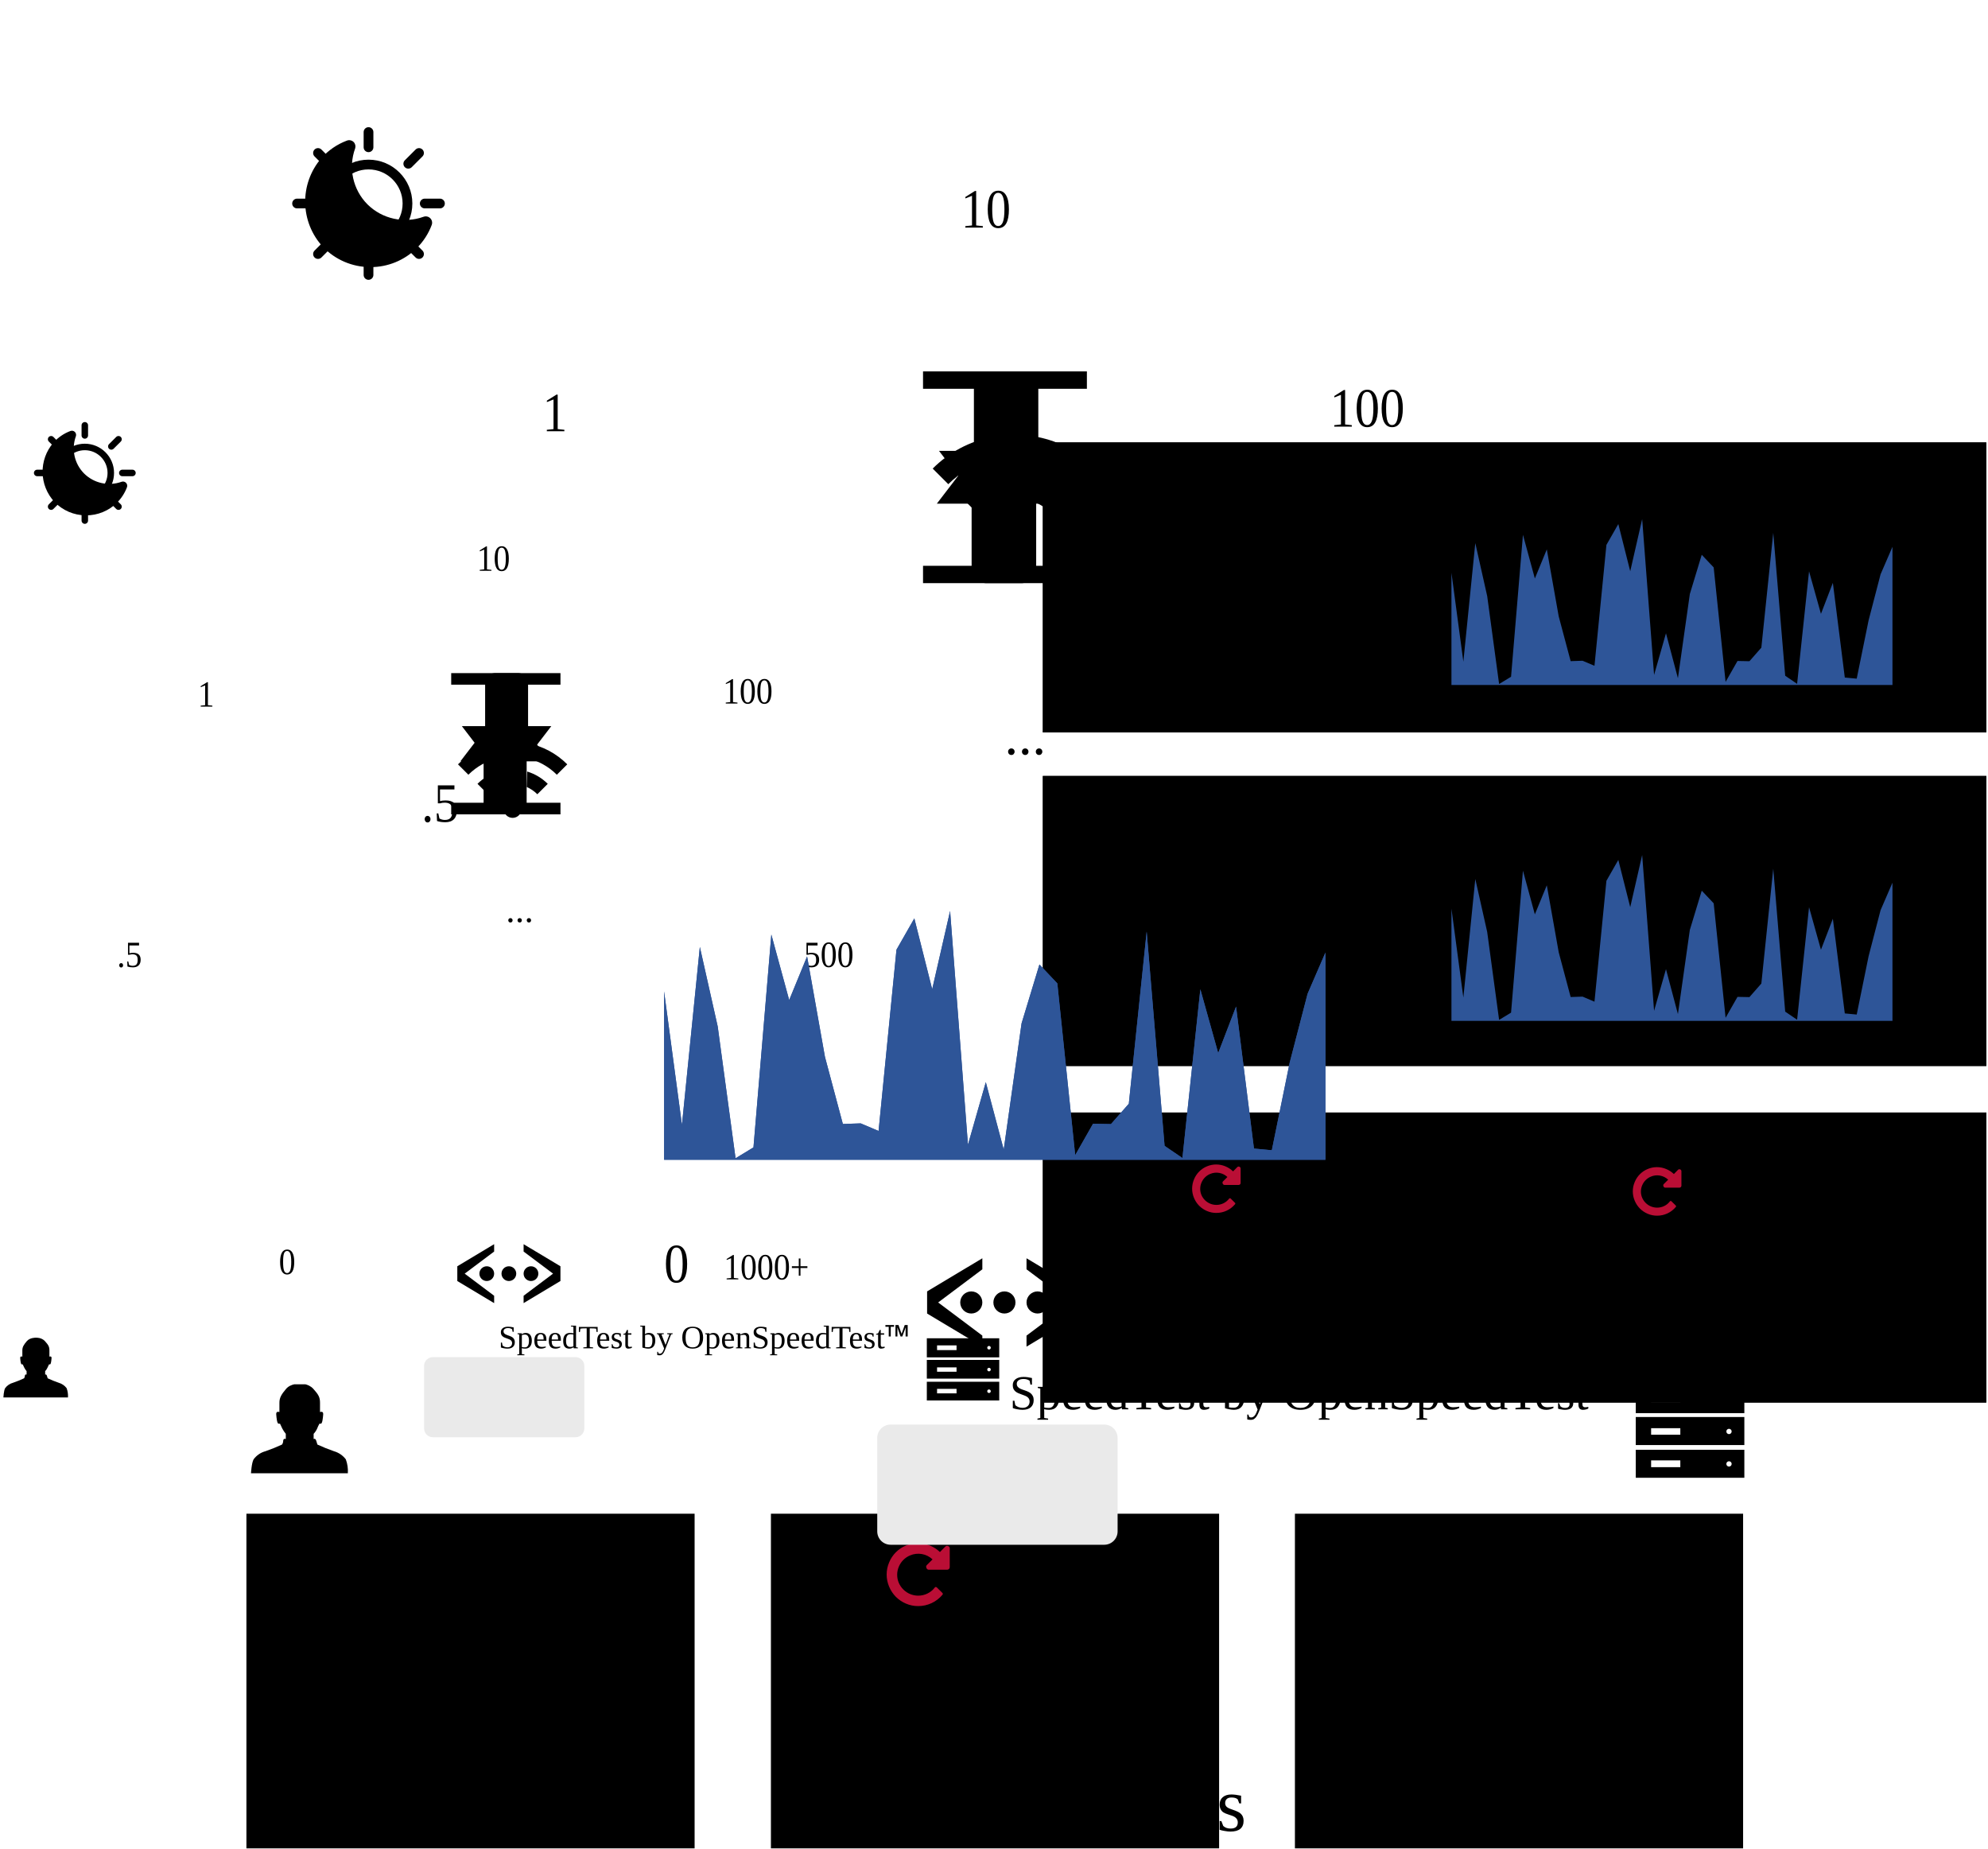
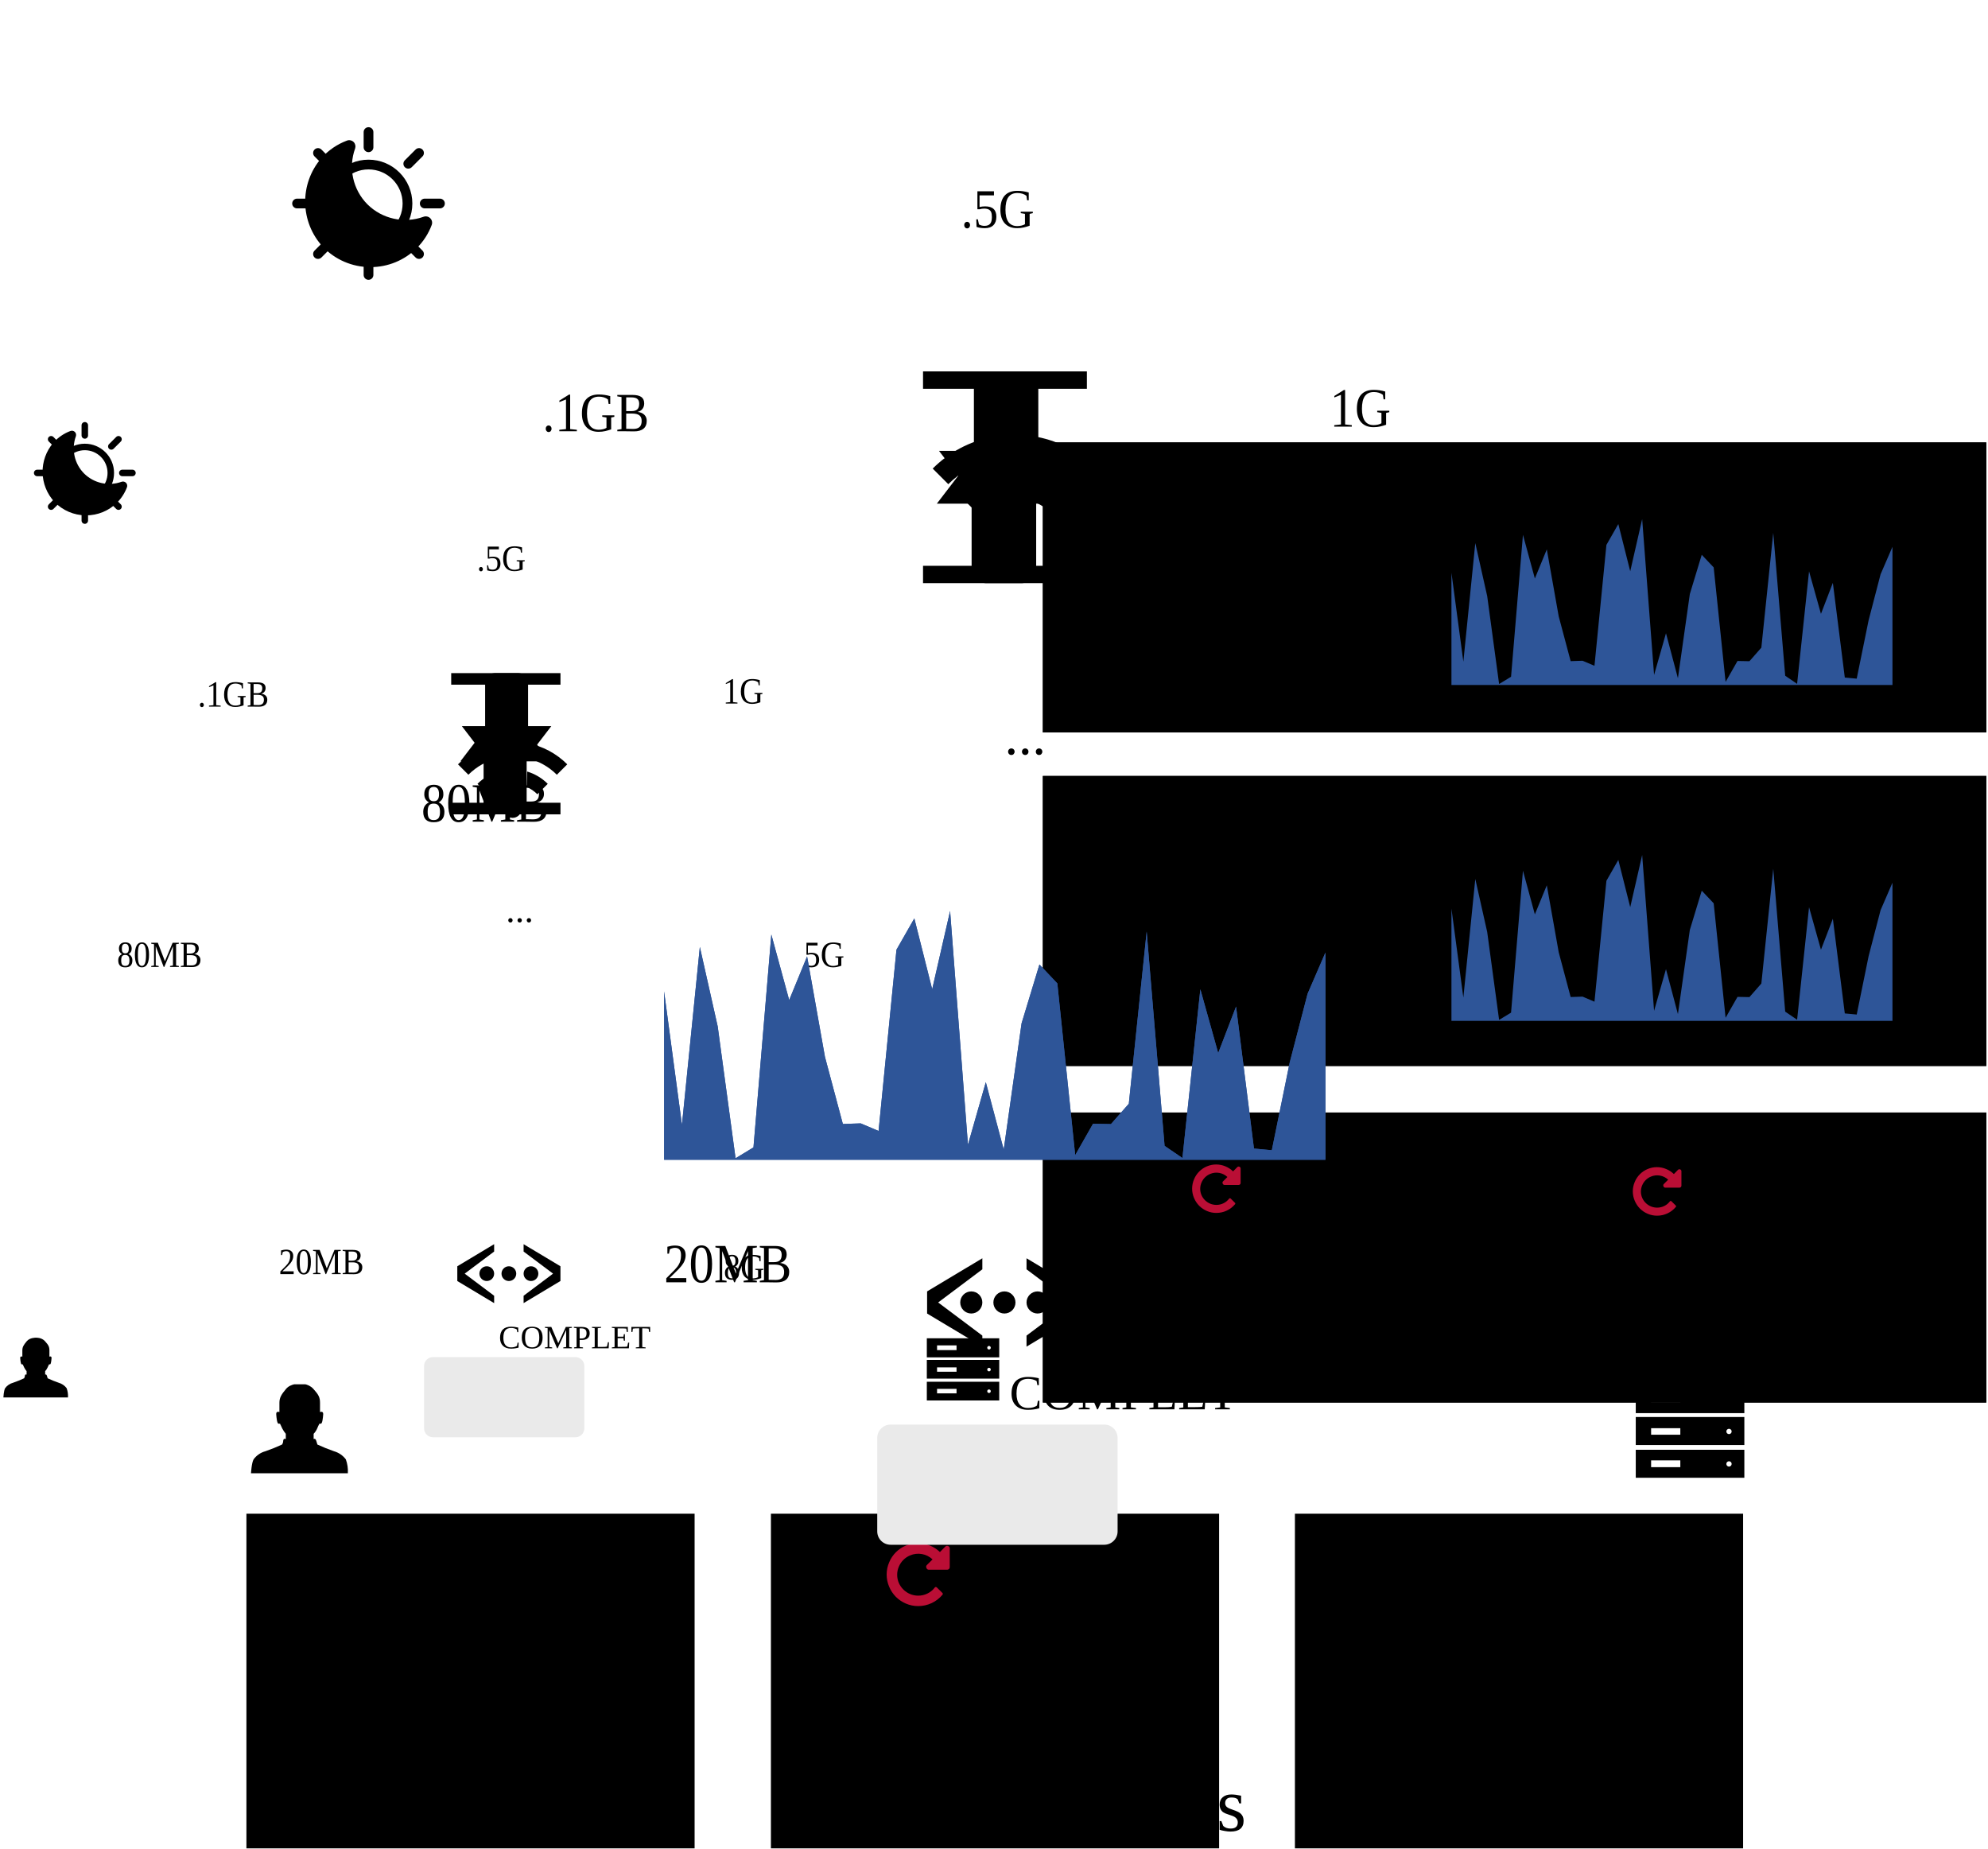
<svg xmlns="http://www.w3.org/2000/svg" xmlns:xlink="http://www.w3.org/1999/xlink" version="1.1" id="OpenSpeedtest" class="openSpeedtestApp">
-   <symbol id="logo" viewBox="0 0 262.79 50.38">
-     <a target="_blank" href="http://gigometer43.rtatel.com/gigometer/#/">
-       <rect fill="transparent" x="0" y="0" width="265" height="60" />
-     </a>
-   </symbol>
  <symbol id="mainGaugebg" viewBox="0 0 295.93 270.18">
    <path fill="none" d="M64.32,256.41a137,137,0,1,1,192.09-24.8l-.07.09a134.45,134.45,0,0,1-24.71,24.71" />
  </symbol>
  <symbol id="mainGaugeBlue" viewBox="0 0 295.93 270.18">
    <path fill="none" d="M64.32,256.41a137,137,0,1,1,192.09-24.8l-.07.09a134.45,134.45,0,0,1-24.71,24.71" />
  </symbol>
  <symbol id="mainGaugeWhite" viewBox="0 0 295.93 270.18">
    <path fill="none" d="M64.32,256.41a137,137,0,1,1,192.09-24.8l-.07.09a134.45,134.45,0,0,1-24.71,24.71" />
  </symbol>
  <symbol id="oDoMeter" viewBox="0 0 295.93 270.18">
-     <text transform="translate(76.34 264.28) scale(0.9 1)">0</text>
-     <text transform="translate(23.81 164.6) scale(0.9 1)">.5</text>
-     <text transform="translate(50.01 80.11) scale(0.9 1)">1</text>
-     <text transform="translate(140.58 36.04) scale(0.9 1)">10</text>
-     <text transform="translate(220.43 79.11) scale(0.9 1)">100</text>
-     <text transform="translate(246.71 164.6) scale(0.9 1)">500</text>
-     <text id="oDoTopSpeed" class="oDoTop-Speed" transform="translate(220.71 265.99) scale(0.9 1)">1000+</text>
+     <text transform="translate(76.34 264.28) scale(0.9 1)">20MB</text>
+     <text transform="translate(23.81 164.6) scale(0.9 1)">80MB</text>
+     <text transform="translate(50.01 80.11) scale(0.9 1)">.1GB</text>
+     <text transform="translate(140.58 36.04) scale(0.9 1)">.5G</text>
+     <text transform="translate(220.43 79.11) scale(0.9 1)">1G</text>
+     <text transform="translate(246.71 164.6) scale(0.9 1)">5G</text>
+     <text id="oDoTopSpeed" class="oDoTop-Speed" transform="translate(220.71 265.99) scale(0.9 1)">8G</text>
    <text id="oDoLiveSpeed" class="oDoLive-Speed" transform="translate(150 150) scale(1 1)">...</text>
    <text id="oDoLiveStatus" class="oDoLive-Status" transform="translate(151 170) scale(1 1)" />
  </symbol>
  <symbol id="progressBar" viewBox="0 0 293.53 18.38">
    <defs>
      <symbol id="personLeft" class="uiBg" viewBox="0 0 33.46 30.9">
        <path d="M32.7,4.8a7.81,7.81,0,0,1-4.1,2.8,61.42,61.42,0,0,0-5.7,2.3s-.1.3-.4,1.3-.9.6-.9.6v1.8a6.15,6.15,0,0,1,1.2,1.8,14.72,14.72,0,0,0,.8,1.7h.5c.5,0,.7,1.9.8,3.2s-1.1.8-1.1.8v3.2c0,1.9-.5,2.8-2.3,4.8s-4.7,1.8-4.7,1.8-3.1.1-4.7-1.8-2.3-3-2.3-4.8V21.1s-1.2.5-1.1-.8.3-3.2.8-3.2H10s.3-.6.8-1.7A9.62,9.62,0,0,1,12,13.6V11.8s-.8.4-.9-.6a2.26,2.26,0,0,0-.4-1.3A61.42,61.42,0,0,0,5,7.6,7.41,7.41,0,0,1,.9,4.8C.2,3.6,0,0,0,0H33.4A11.7,11.7,0,0,1,32.7,4.8Z" />
      </symbol>
      <symbol id="progressElement" class="uiBg" viewBox="0 0 409.31 10.48">
        <line id="progressbg" class="progressbg" x1="5" y1="5" x2="405" y2="5" />
      </symbol>
      <symbol id="doc" class="uiBg" viewBox="0 0 36.8 31.6">
        <path d="M0,31.6V21.9H36.8v9.7Zm15.1-6H5.2V28h9.9Zm16.5.3a.9.9,0,1,0,.9.9A.9.9,0,0,0,31.6,25.9Z" />
        <path d="M0,20.6V11.1H36.8v9.5Zm15.1-6H5.2v2.2h9.9Zm16.5.2a.9.9,0,1,0,.9.9A.9.9,0,0,0,31.6,14.8Z" />
        <path d="M0,9.5V0H36.8V9.5ZM15.1,3.6H5.2V5.9h9.9Zm16.5.2a.9.9,0,1,0,.9.9A.9.9,0,0,0,31.6,3.8Z" />
      </symbol>
    </defs>
    <g id="Progress">
      <g>
        <use width="33.46" height="30.9" transform="matrix(0.57, 0, 0, -0.57, 0, 17.49)" xlink:href="#personLeft" />
        <use width="409.31" height="10.48" transform="matrix(0.57, 0, 0, -0.57, 28.35, 13.39)" xlink:href="#progressElement" />
        <use width="36.8" height="31.6" transform="matrix(0.58, 0, 0, -0.58, 272.2, 18.38)" xlink:href="#doc" />
      </g>
    </g>
  </symbol>
  <symbol id="upSymbol" viewBox="0 0 32.21 41.62">
    <g>
      <path d="M2.71,26H9.55V38.55a2.93,2.93,0,0,0,2.78,3.07h7.13a2.94,2.94,0,0,0,2.78-3.07V26h6.84L15.89,8.8Z" />
      <rect width="32.21" height="3.41" />
    </g>
  </symbol>
  <symbol id="downSymbol" viewBox="0 0 32.21 41.62">
    <g>
      <path d="M29.51,15.62H22.66V3.08A2.94,2.94,0,0,0,19.88,0H12.76A2.94,2.94,0,0,0,10,3.08V15.62H3.14l13.18,17.2Z" />
      <rect y="38.21" width="32.21" height="3.41" />
    </g>
  </symbol>
  <symbol id="resultCard" viewBox="0 0 278.13 85.49">
    <g>
      <rect width="278.13" height="85.49" />
    </g>
  </symbol>
  <symbol id="resultCardMob" viewBox="0 0 88.1 65.79">
    <g>
      <rect width="88.1" height="65.79" />
    </g>
  </symbol>
  <symbol id="downloadRc1" viewBox="0 0 66.93 13.85">
    <g>
      <text transform="translate(0 10.52)" class="rtext">DOWNLOAD</text>
    </g>
  </symbol>
  <symbol id="uploadRc2" viewBox="0 0 46.73 13.85">
    <g>
      <text transform="translate(0 10.52)" class="rtext">UPLOAD</text>
    </g>
  </symbol>
  <symbol id="pingSymbol" viewBox="0 0 14.28 14.28">
    <g>
      <path d="M13.92.64a.55.55,0,0,0-.65.13L12.06,2A7.21,7.21,0,0,0,9.79.52a7,7,0,0,0-5.42,0,7,7,0,0,0-3.8,3.8,7,7,0,0,0,0,5.54,7.23,7.23,0,0,0,1.52,2.28,7.25,7.25,0,0,0,2.28,1.53,6.89,6.89,0,0,0,2.77.56,7.12,7.12,0,0,0,5.5-2.57.31.31,0,0,0,.07-.21.23.23,0,0,0-.09-.19L11.35,10a.36.36,0,0,0-.24-.09.27.27,0,0,0-.21.11,4.61,4.61,0,0,1-1.67,1.37,4.68,4.68,0,0,1-2.09.48,4.75,4.75,0,0,1-3.36-1.39A4.84,4.84,0,0,1,2.76,9a4.68,4.68,0,0,1-.38-1.85A4.63,4.63,0,0,1,2.76,5.3,4.74,4.74,0,0,1,5.3,2.76a4.72,4.72,0,0,1,5.09.9L9.1,4.94A.54.54,0,0,0,9,5.58.56.56,0,0,0,9.52,6h4.17a.61.61,0,0,0,.42-.17.57.57,0,0,0,.17-.42V1.19a.56.56,0,0,0-.36-.55Z" style="fill: #ba0e35" />
    </g>
  </symbol>
  <symbol id="pingRc3" viewBox="0 0 28.43 13.85">
    <g>
      <text transform="translate(0 10.52)" class="rtext">PING</text>
    </g>
  </symbol>
  <symbol id="jitterRc3" viewBox="0 0 39.95 13.85">
    <text class="rtext" transform="translate(0 9.64)">JITTER</text>
  </symbol>
  <symbol id="downResultC1" viewBox="0 0 53.35 39.8">
    <text id="downResult" transform="translate(0 20.07)" class="rtextnum">---</text>
-     <text x="0" y="35" class="rtextmbms">Mbps</text>
+     <text x="0" y="35" class="rtextmbms">Gbps</text>
  </symbol>
  <symbol id="upResultC2" viewBox="0 0 53.35 39.8">
    <text id="upRestxt" transform="translate(0 20.07)" class="rtextnum">---</text>
-     <text x="0" y="36.09" class="rtextmbms">Mbps</text>
+     <text x="0" y="36.09" class="rtextmbms">Gbps</text>
  </symbol>
  <symbol id="pingResultC3" viewBox="0 0 40.01 39.79">
    <text transform="translate(0 20.07)" id="pingResult" class="rtextnum">--</text>
    <text x="0" y="35" class="rtextmbms">ms</text>
  </symbol>
  <symbol id="jitterResultC3" viewBox="0 0 21.99 39.79">
    <text id="jitterDesk" transform="translate(2.33 20.07)" class="rtextnum">--</text>
    <text x="2" y="35" xml:space="preserve" class="rtextmbms">ms</text>
  </symbol>
  <symbol style="fill: #2e5598" id="graphc1" viewBox="0 0 200 100">
    <polygon points="0,50 0.00,16.91 3.51,43.13 7.03,8.17 10.54,23.80 14.05,49.71 17.57,47.57 21.08,5.73 24.59,18.61 28.11,10.03 31.62,29.77 35.14,42.97 38.65,42.85 42.16,44.34 45.68,8.71 49.19,2.56 52.70,16.48 56.22,1.10 59.73,47.04 63.24,34.75 66.76,48.00 70.27,23.19 73.78,11.62 77.30,15.34 80.81,49.09 84.32,42.92 87.84,42.99 91.35,38.99 94.86,5.15 98.38,47.27 101.89,49.66 105.41,16.49 108.92,29.03 112.43,19.89 115.95,47.80 119.46,48.13 122.97,30.92 126.49,17.38 130.00,9.27 130,50" class="line" />
  </symbol>
  <symbol style="fill: #2e5598" id="graphc2" viewBox="0 0 200 100">
    <polygon points="0,50 0.00,16.91 3.51,43.13 7.03,8.17 10.54,23.80 14.05,49.71 17.57,47.57 21.08,5.73 24.59,18.61 28.11,10.03 31.62,29.77 35.14,42.97 38.65,42.85 42.16,44.34 45.68,8.71 49.19,2.56 52.70,16.48 56.22,1.10 59.73,47.04 63.24,34.75 66.76,48.00 70.27,23.19 73.78,11.62 77.30,15.34 80.81,49.09 84.32,42.92 87.84,42.99 91.35,38.99 94.86,5.15 98.38,47.27 101.89,49.66 105.41,16.49 108.92,29.03 112.43,19.89 115.95,47.80 119.46,48.13 122.97,30.92 126.49,17.38 130.00,9.27 130,50" class="line2" />
  </symbol>
  <symbol id="jitterMob" viewBox="0 0 58.1 35.77">
    <text id="pingMobres" transform="translate(11.07 18.05)" class="rtextnum">--</text>
    <text x="-8" y="33.46" class="rtextmbms">Jitter</text>
    <text id="JitterResultMon" x="17" y="33.46" class="jitter-Mob">--</text>
    <text id="JitterResultms" x="36" y="33.46" class="rtextmbms">ms</text>
  </symbol>
  <symbol id="settings" viewBox="0 0 100 125">
    <rect fill="transparent" x="0" y="25" width="100" height="50" />
    <path d="M36.43,29.64,9.29,50,36.43,70.36v6.78L2.5,56.79V43.21L36.43,22.86Z" />
    <path d="M63.57,70.36,90.71,50,63.57,29.64V22.86L97.5,43.21V56.79L63.57,77.14Z" />
    <circle cx="29.64" cy="50" r="6.79" />
    <circle cx="50" cy="50" r="6.79" />
    <circle cx="70.36" cy="50" r="6.79" />
  </symbol>
  <symbol id="playButton" style="fill: #eaeaea" viewBox="0 0 191.255 191.255">
    <rect width="180" height="90" rx="10" ry="10" class="startButton" />
    <text class="buttonTxt" x="90" y="60">Start</text>
  </symbol>
  <symbol id="introProgress" viewBox="0 0 409.31 10.48">
    <line x1="5" y1="5" x2="405" y2="5" />
  </symbol>
  <symbol id="ConnectError" viewBox="0 0 489.6 489.6">
    <a target="_blank" href="https://openspeedtest.com/FAQ.php?ref=NetworkError">
      <g>
        <g>
          <path d="M179.6,235.6c-33.7,10.3-65.5,28.5-92.2,55.1l46.6,46.6c13.9-13.9,30.1-24.8,47.6-32.5L179.6,235.6z" />
          <path d="M175.8,109C111.3,122,49.9,153.4,0,203.3l46.6,46.6c37.5-37.5,83.1-61.9,131.2-73.7L175.8,109z" />
          <path d="M313.8,109l-2,67.3c48.1,11.8,93.7,36.2,131.2,73.7l46.6-46.6C439.8,153.4,378.3,122,313.8,109z" />
          <path d="M307.9,304.8c17.5,7.7,33.7,18.6,47.7,32.6l46.6-46.6c-26.6-26.6-58.5-44.9-92.2-55.2L307.9,304.8z" />
        </g>
        <circle cx="244.8" cy="403.2" r="40" />
        <g>
          <path d="M260.6,330.4h-31.7c-8.3,0-15.1-6.6-15.3-14.9L206,62.2c-0.3-8.6,6.7-15.8,15.3-15.8h47c8.6,0,15.6,7.1,15.3,15.8                  l-7.7,253.3C275.7,323.8,268.9,330.4,260.6,330.4z" />
        </g>
      </g>
    </a>
  </symbol>
  <symbol class="Your-IP" viewBox="0 0 300 299.12">
-     <text id="YourIP" transform="translate(140 228) scale(.8 .8)">SpeedTest by OpenSpeedTest™️</text>
+     <text id="YourIP" transform="translate(140 228) scale(.8 .8)">COMPLET</text>
  </symbol>
  <symbol id="light" viewBox="0 0 512 512">
    <g>
      <path d="M256,108.936c-81.091,0-147.064,65.973-147.064,147.064S174.909,403.064,256,403.064S403.064,337.091,403.064,256         S337.091,108.936,256,108.936z M256,370.383c-63.071,0-114.383-51.312-114.383-114.383c0-63.071,51.312-114.383,114.383-114.383         c63.071,0,114.383,51.312,114.383,114.383C370.383,319.071,319.071,370.383,256,370.383z" />
      <path d="M256,83.708c9.024,0,16.34-7.316,16.34-16.34V16.34C272.34,7.316,265.024,0,256,0c-9.024,0-16.34,7.316-16.34,16.34         v51.027C239.66,76.391,246.976,83.708,256,83.708z" />
      <path d="M256,428.292c-9.024,0-16.34,7.316-16.34,16.34v51.027c0,9.024,7.316,16.34,16.34,16.34c9.024,0,16.34-7.316,16.34-16.34         v-51.027C272.34,435.609,265.024,428.292,256,428.292z" />
      <path d="M111.062,134.171c6.38,6.381,16.727,6.381,23.109,0c6.381-6.38,6.381-16.727,0-23.109L98.089,74.981         c-6.38-6.381-16.727-6.381-23.109,0c-6.381,6.38-6.381,16.727,0,23.109L111.062,134.171z" />
      <path d="M400.938,377.829c-6.38-6.381-16.727-6.38-23.109,0c-6.381,6.38-6.381,16.727,0,23.109l36.081,36.082         c6.38,6.382,16.727,6.382,23.109,0c6.382-6.38,6.382-16.727,0-23.109L400.938,377.829z" />
      <path d="M83.708,256c0-9.024-7.316-16.34-16.34-16.34H16.34C7.316,239.66,0,246.976,0,256c0,9.024,7.316,16.34,16.34,16.34         h51.027C76.391,272.34,83.708,265.024,83.708,256z" />
      <path d="M495.66,239.66h-51.027c-9.024,0-16.34,7.316-16.34,16.34c0,9.024,7.316,16.34,16.34,16.34h51.027         c9.024,0,16.34-7.316,16.34-16.34C512,246.976,504.684,239.66,495.66,239.66z" />
      <path d="M111.062,377.829l-36.081,36.082c-6.381,6.382-6.381,16.727,0,23.109c6.38,6.382,16.727,6.383,23.109,0l36.081-36.082         c6.381-6.381,6.381-16.727,0-23.109C127.79,371.447,117.443,371.447,111.062,377.829z" />
      <path d="M400.938,134.171l36.081-36.082c6.382-6.381,6.382-16.727,0-23.109c-6.38-6.381-16.727-6.381-23.109,0l-36.081,36.082         c-6.381,6.381-6.381,16.727,0,23.109C384.21,140.552,394.557,140.553,400.938,134.171z" />
    </g>
    <rect fill="none" width="512" cursor="pointer" pointer-events="visible" height="512" />
  </symbol>
  <symbol id="dark" viewBox="0 0 1024 1024">
    <path d="M524.8 938.667h-4.267a439.893 439.893 0 0 1-313.173-134.4 446.293 446.293 0 0 1-11.093-597.333 432.213 432.213 0 0 1 170.667-116.907 42.667 42.667 0 0 1 45.227 9.387 42.667 42.667 0 0 1 10.24 42.667 358.4 358.4 0 0 0 82.773 375.893 361.387 361.387 0 0 0 376.747 82.773 42.667 42.667 0 0 1 54.187 55.04A433.493 433.493 0 0 1 836.267 810.667a438.613 438.613 0 0 1-311.467 128z" />
  </symbol>
  <a id="resultsData">
    <svg class="Desktop" viewBox="0 0 586 346">
      <g id="UI-Desk">
        <use id="mainGaugebg-Desk" class="main-Gaugebg" xlink:href="#mainGaugebg" x="10.28" y="36.11" width="273.94" height="245.39" />
        <use id="mainGaugeBlue-Desk" class="main-GaugeBlue" xlink:href="#mainGaugeBlue" x="10.28" y="36.11" width="273.94" height="245.39" />
        <use id="mainGaugeWhite-Desk" class="main-GaugeWhite" xlink:href="#mainGaugeWhite" x="10.28" y="36.11" width="273.94" height="245.39" />
        <use xlink:href="#resultCard" class="Cards" x="307.4" y="31" width="278.1" height="85.5">
						</use>
        <use xlink:href="#resultCard" class="Cards" x="307.4" y="129.3" width="278.1" height="85.5">
						</use>
        <use xlink:href="#resultCard" class="Cards" x="307.4" y="228.5" width="278.1" height="85.5">
						</use>
        <use id="downSymbolDesk" xlink:href="#downSymbol" class="Desktop" x="133" y="99" width="32.21" height="41.62" />
        <use id="upSymbolDesk" xlink:href="#upSymbol" class="Desktop" x="133" y="99" width="32.21" height="41.62" />
        <use id="ConnectErrorDesk" xlink:href="#ConnectError" class="ConnectError" x="135" y="107.8" width="32.21" height="41.62" />
        <use class="oDo-Meter" xlink:href="#oDoMeter" x="10.28" y="36.11" width="273.94" height="245.39" />
        <use xlink:href="#progressBar" x="1" y="295" width="293.53" height="18.38" />
        <use id="progressStatus-Desk" class="intro-Progress" xlink:href="#introProgress" x="29" y="295" width="234" height="21" />
        <use xlink:href="#downloadRc1" x="335.05" y="50.28" width="67" height="16">
						</use>
        <use xlink:href="#uploadRc2" x="345.33" y="145.2" width="47" height="16">
						</use>
        <use xlink:href="#pingSymbol" x="351.4" y="243.8" width="14.3" height="14.4" />
        <use xlink:href="#pingSymbol" x="481.3" y="244.6" width="14.33" height="14.4" />
        <use xlink:href="#pingRc3" x="367.01" y="244.68" width="28" height="16">
						</use>
        <use xlink:href="#jitterRc3" x="495.61" y="246.3" width="39.95" height="13.85">
						</use>
        <use xlink:href="#upSymbol" class="Symbol" x="329" y="146.5" width="11.8" height="13.9" />
        <use xlink:href="#downSymbol" class="Symbol" x="318.7" y="51.9" width="11.8" height="13.8" />
        <use xlink:href="#graphc2" x="427.84" y="134" width="200" height="135">
						</use>
        <use xlink:href="#graphc1" x="427.84" y="35" width="200" height="135">
						</use>
        <use xlink:href="#downResultC1" x="298" y="67.21" width="200" height="45.1">
						</use>
        <use xlink:href="#upResultC2" x="298" y="162.13" width="200" height="45.1">
						</use>
        <use xlink:href="#pingResultC3" x="303.73" y="261.55" width="200" height="45.1">
						</use>
        <use xlink:href="#jitterResultC3" x="420.04" y="262.17" width="200" height="45.1">
						</use>
      </g>
      <g id="intro-Desk">
        <use id="logo-Desk" xlink:href="#logo" x="35" y="140" width="222.8" height="50.22" />
        <use id="deskStart" class="deskStart" xlink:href="#mainGaugebg" x="10.28" y="36.11" width="273.94" height="245.39" />
        <use xlink:href="#resultCard" class="Cards" x="307.4" y="31" width="278.1" height="85.5" />
        <use xlink:href="#resultCard" class="Cards" x="307.4" y="228.5" width="278.1" height="85.5" />
        <use xlink:href="#resultCard" class="Cards" x="307.4" y="129.3" width="278.1" height="85.5" />
        <use xlink:href="#downloadRc1" x="335.05" y="50.28" width="67" height="16">
						</use>
        <use xlink:href="#uploadRc2" x="345.33" y="145.2" width="47" height="16">
						</use>
        <use xlink:href="#pingSymbol" x="351.4" y="243.8" width="14.3" height="14.4" />
        <use xlink:href="#pingSymbol" x="481.3" y="244.6" width="14.33" height="14.4" />
        <use xlink:href="#pingRc3" x="367.01" y="244.68" width="28" height="16">
						</use>
        <use xlink:href="#jitterRc3" x="495.61" y="246.3" width="39.95" height="13.85">
						</use>
        <use xlink:href="#upSymbol" class="Symbol" x="329" y="146.5" width="11.8" height="13.9" />
        <use xlink:href="#downSymbol" class="Symbol" x="318.7" y="51.9" width="11.8" height="13.8" />
        <use xlink:href="#graphc2" x="427.84" y="134" width="200" height="135">
						</use>
        <use xlink:href="#graphc1" x="427.84" y="35" width="200" height="135">
						</use>
        <use xlink:href="#downResultC1" x="298" y="67.21" width="200" height="45.1">
						</use>
        <use xlink:href="#upResultC2" x="298" y="162.13" width="200" height="45.1">
						</use>
        <use xlink:href="#pingResultC3" x="303.73" y="261.55" width="200" height="45.1">
						</use>
        <use xlink:href="#jitterResultC3" x="420.04" y="262.17" width="200" height="45.1">
						</use>
        <use id="nightmode" class="darkmode" xlink:href="#dark" x="10" y="25" width="30" height="30" />
        <use id="daymode" class="darkmode" xlink:href="#light" x="10" y="25" width="30" height="30" />
        <use id="startButtonDesk" class="startButton" xlink:href="#playButton" x="125" y="300.6" width="50.2" height="50.2">
						</use>
        <use id="settingsDesk" class="Startsettings" xlink:href="#settings" x="100" y="260" width="100" height="40">
						</use>
        <use class="Desktop" id="ipDesk" xlink:href="#YourIP" x="7" y="70" />
      </g>
    </svg>
    <svg class="Mobile" viewBox="0 0 295.9 363.3">
      <g id="UI-Mob">
        <use id="mainGaugebg-Mob" class="main-Gaugebg" xlink:href="#mainGaugebg" x="11.18" y="12" width="273.94" height="245.39" />
        <use id="mainGaugeBlue-Mob" class="main-GaugeBlue" xlink:href="#mainGaugeBlue" x="11.18" y="12" width="273.94" height="245.39" />
        <use id="mainGaugeWhite-Mob" class="main-GaugeWhite" xlink:href="#mainGaugeWhite" x="11.18" y="12" width="273.94" height="245.39" />
        <use xlink:href="#resultCardMob" class="Cards" x="1" y="297.52" width="88.1" height="65.8">
						</use>
        <use xlink:href="#resultCardMob" class="Cards" x="104.1" y="297.52" width="88.1" height="65.8">
						</use>
        <use xlink:href="#resultCardMob" class="Cards" x="207.1" y="297.52" width="88.1" height="65.8">
						</use>
        <use id="upSymbolMob" xlink:href="#upSymbol" class="Mobile" x="134" y="73" width="32.21" height="41.62" />
        <use id="downSymbolMob" xlink:href="#downSymbol" class="Mobile" x="134" y="73" width="32.21" height="41.62" />
        <use id="ConnectErrorMob" xlink:href="#ConnectError" class="ConnectError" x="135.9" y="74.02" width="32.21" height="41.62" />
        <use class="oDo-Meter" xlink:href="#oDoMeter" x="11.18" y="12" width="273.94" height="245.39" />
        <use xlink:href="#progressBar" x="1.9" y="272.08" width="293.53" height="18.38" />
        <use id="progressStatus-Mob" class="intro-Progress" xlink:href="#introProgress" x="29" y="272" width="234.5" height="21.5" />
        <use xlink:href="#downloadRc1" x="22.36" y="301.63" width="60" height="15">
						</use>
        <use xlink:href="#uploadRc2" x="237.51" y="301.64" width="42" height="15">
						</use>
        <use xlink:href="#pingRc3" x="143.88" y="301.72" width="26" height="15">
						</use>
        <use xlink:href="#upSymbol" class="Symbol" x="221.8" y="303.42" width="12.3" height="10.6" />
        <use xlink:href="#downSymbol" class="Symbol" x="7.7" y="303.42" width="10.6" height="12.4" />
        <use xlink:href="#pingSymbol" x="126.8" y="303.32" width="12.5" height="12.4" />
        <use id="graphMob1" xlink:href="#graphc1" x="83.1" y="160.45" width="200" height="135">
						</use>
        <use id="graphMob2" xlink:href="#graphc2" x="83.1" y="160.45" width="200" height="135">
						</use>
        <use xlink:href="#jitterMob" x="71.14" y="317.65" width="200" height="45.1">
						</use>
        <use xlink:href="#upResultC2" x="182" y="317.67" width="200" height="45.1">
						</use>
        <use xlink:href="#downResultC1" x="-25" y="317.64" width="200" height="45.1">
						</use>
      </g>
      <g id="intro-Mob">
        <use id="nightmode-Mob" class="darkmode" xlink:href="#dark" x="10" y="25" width="30" height="30" />
        <use id="daymode-Mob" class="darkmode" xlink:href="#light" x="10" y="25" width="30" height="30" />
        <use id="logo-Desk" xlink:href="#logo" x="38" y="110" width="218.8" height="50.22" />
        <use id="deskStartMob" class="deskStart" xlink:href="#mainGaugebg" x="11.18" y="12" width="273.94" height="245.39" />
        <use id="startButtonMob" class="startButton" xlink:href="#playButton" x="125" y="280" width="50.2" height="50.2">
						</use>
        <use id="settingsMob" class="Startsettings" xlink:href="#settings" x="100" y="240" width="100" height="40">
						</use>
        <use class="Mobile" id="ipMob" xlink:href="#YourIP" x="11" y="49" />
      </g>
    </svg>
  </a>
  <linearGradient id="gradient" x1="0%" y1="0%" x2="0%" y2="100%">
    <stop offset="0%" stop-color="#56c4fb" />
    <stop offset="100%" stop-color="#0baeff" />
  </linearGradient>
  <radialGradient id="RadialGradient1">
    <stop offset="0%" stop-color="#56c4fb" />
    <stop offset="100%" stop-color="#0baeff" />
  </radialGradient>
</svg>
